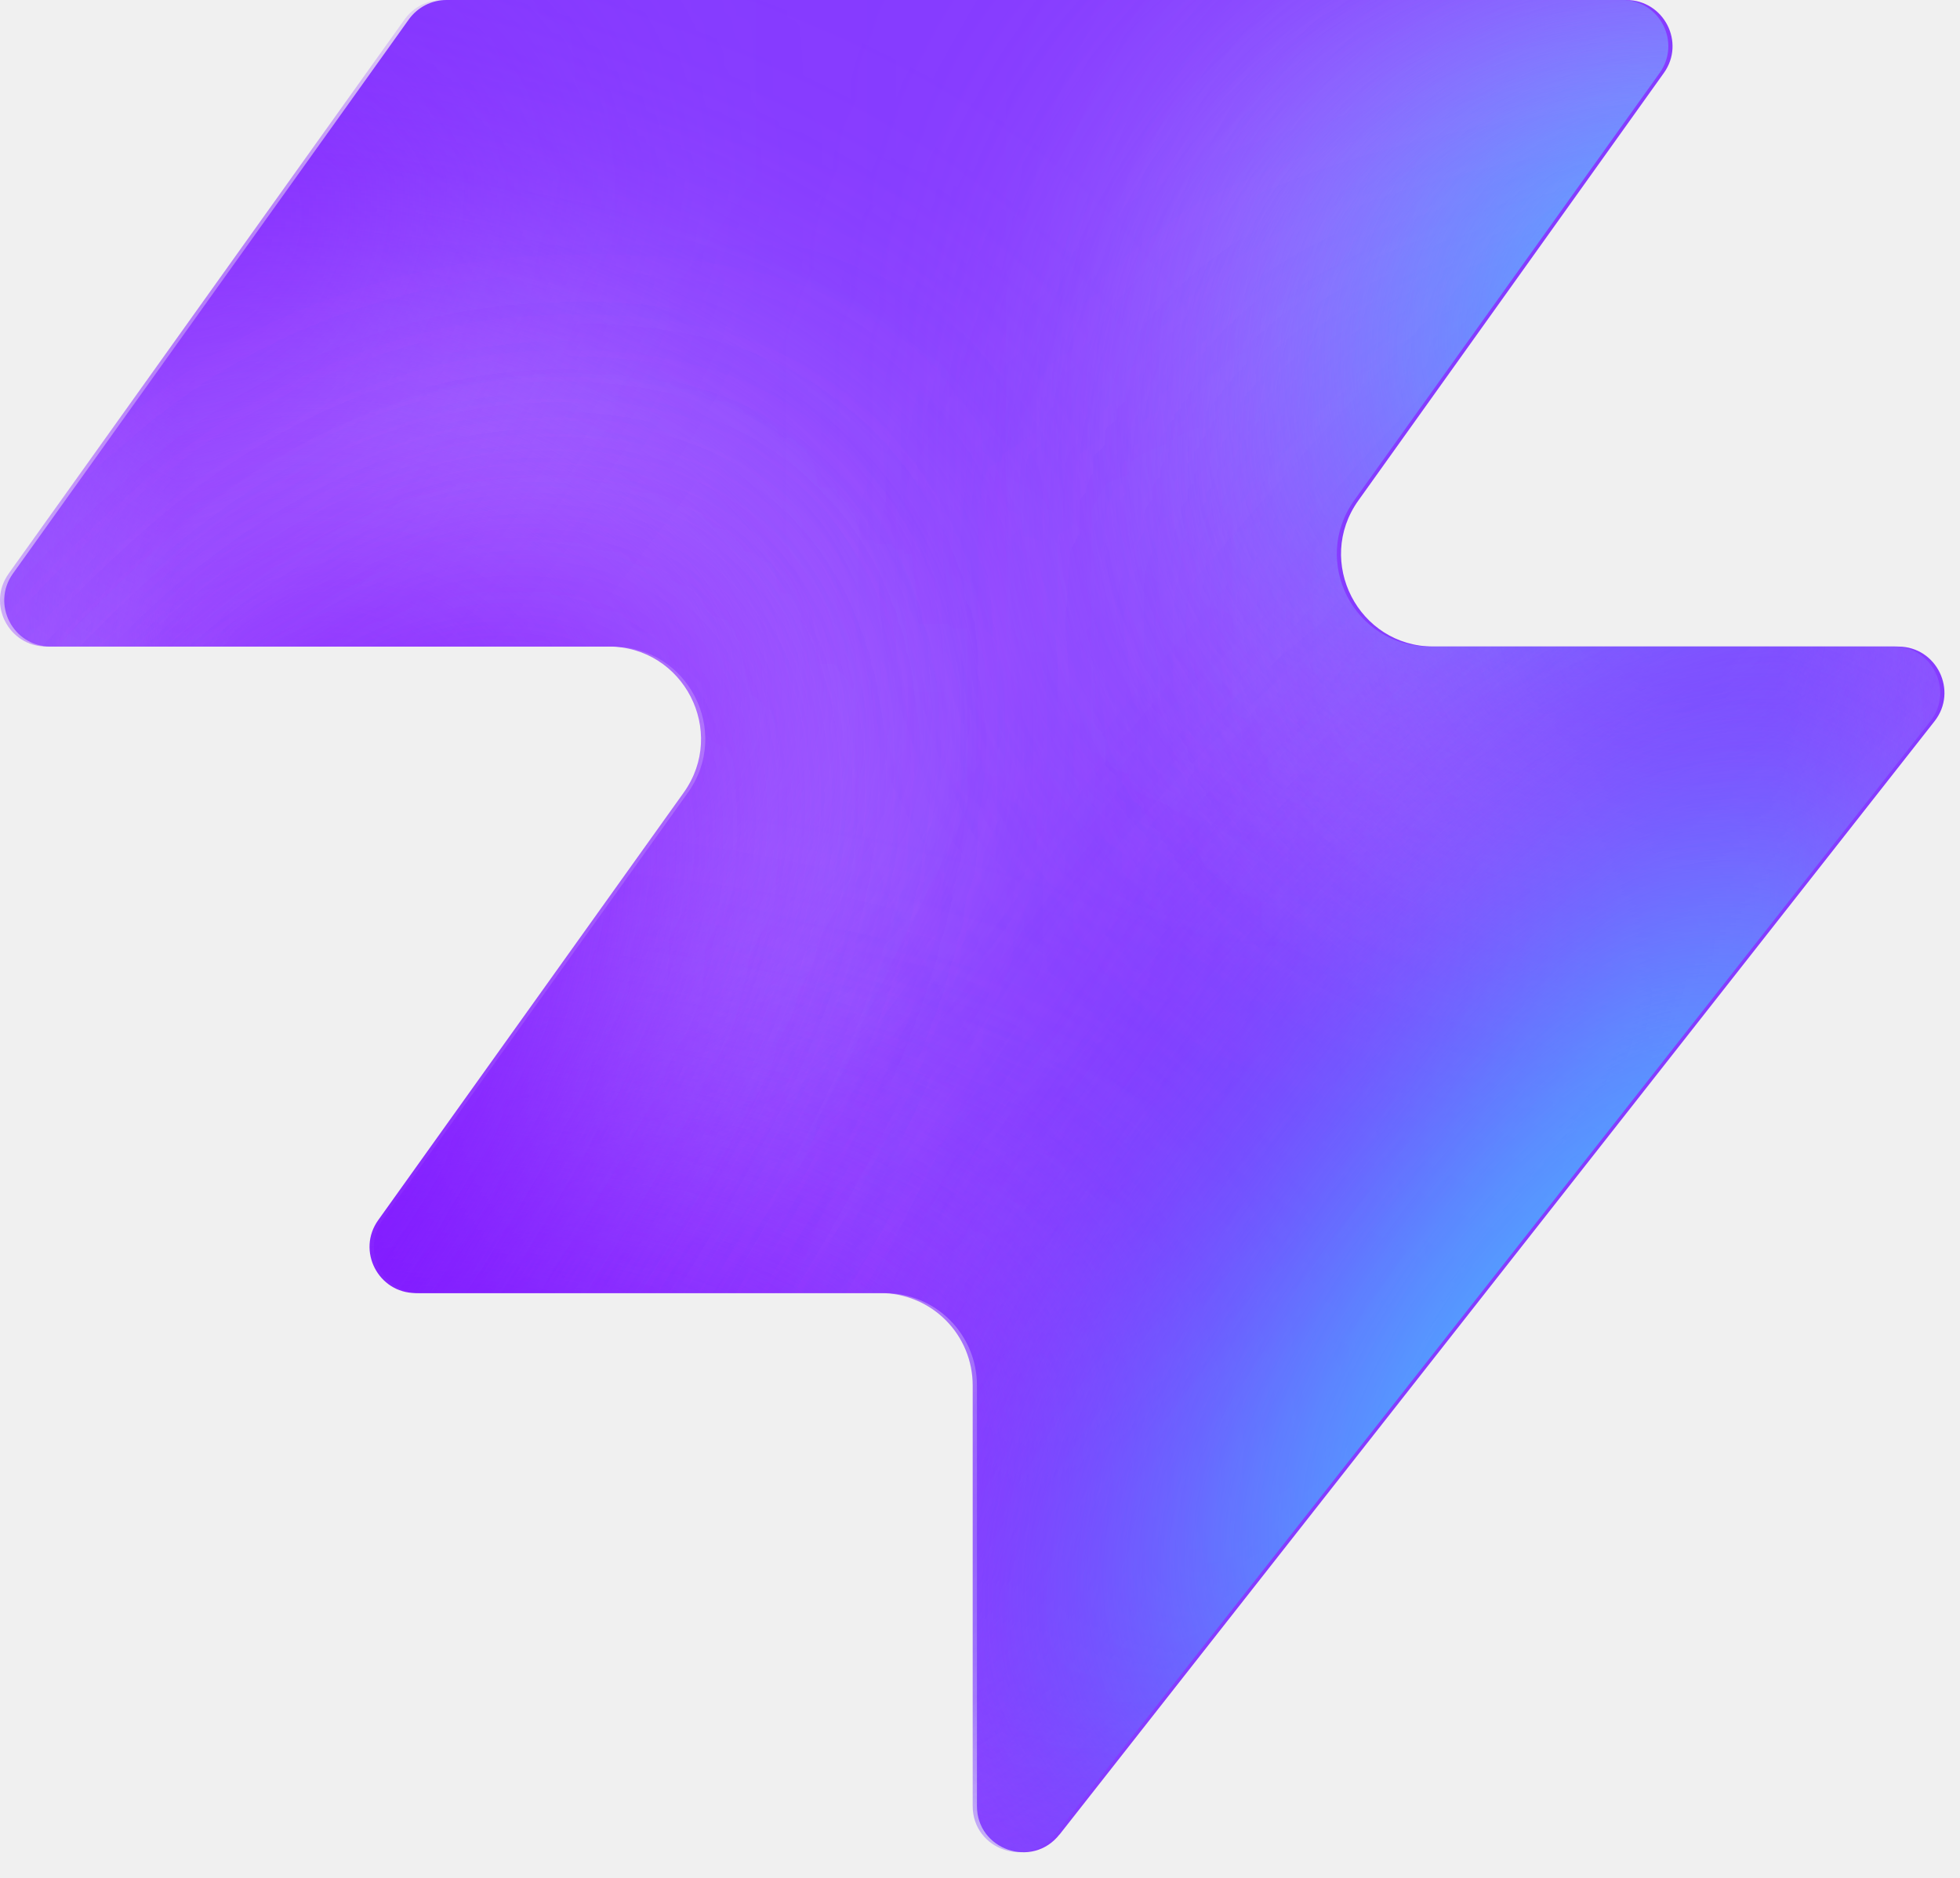
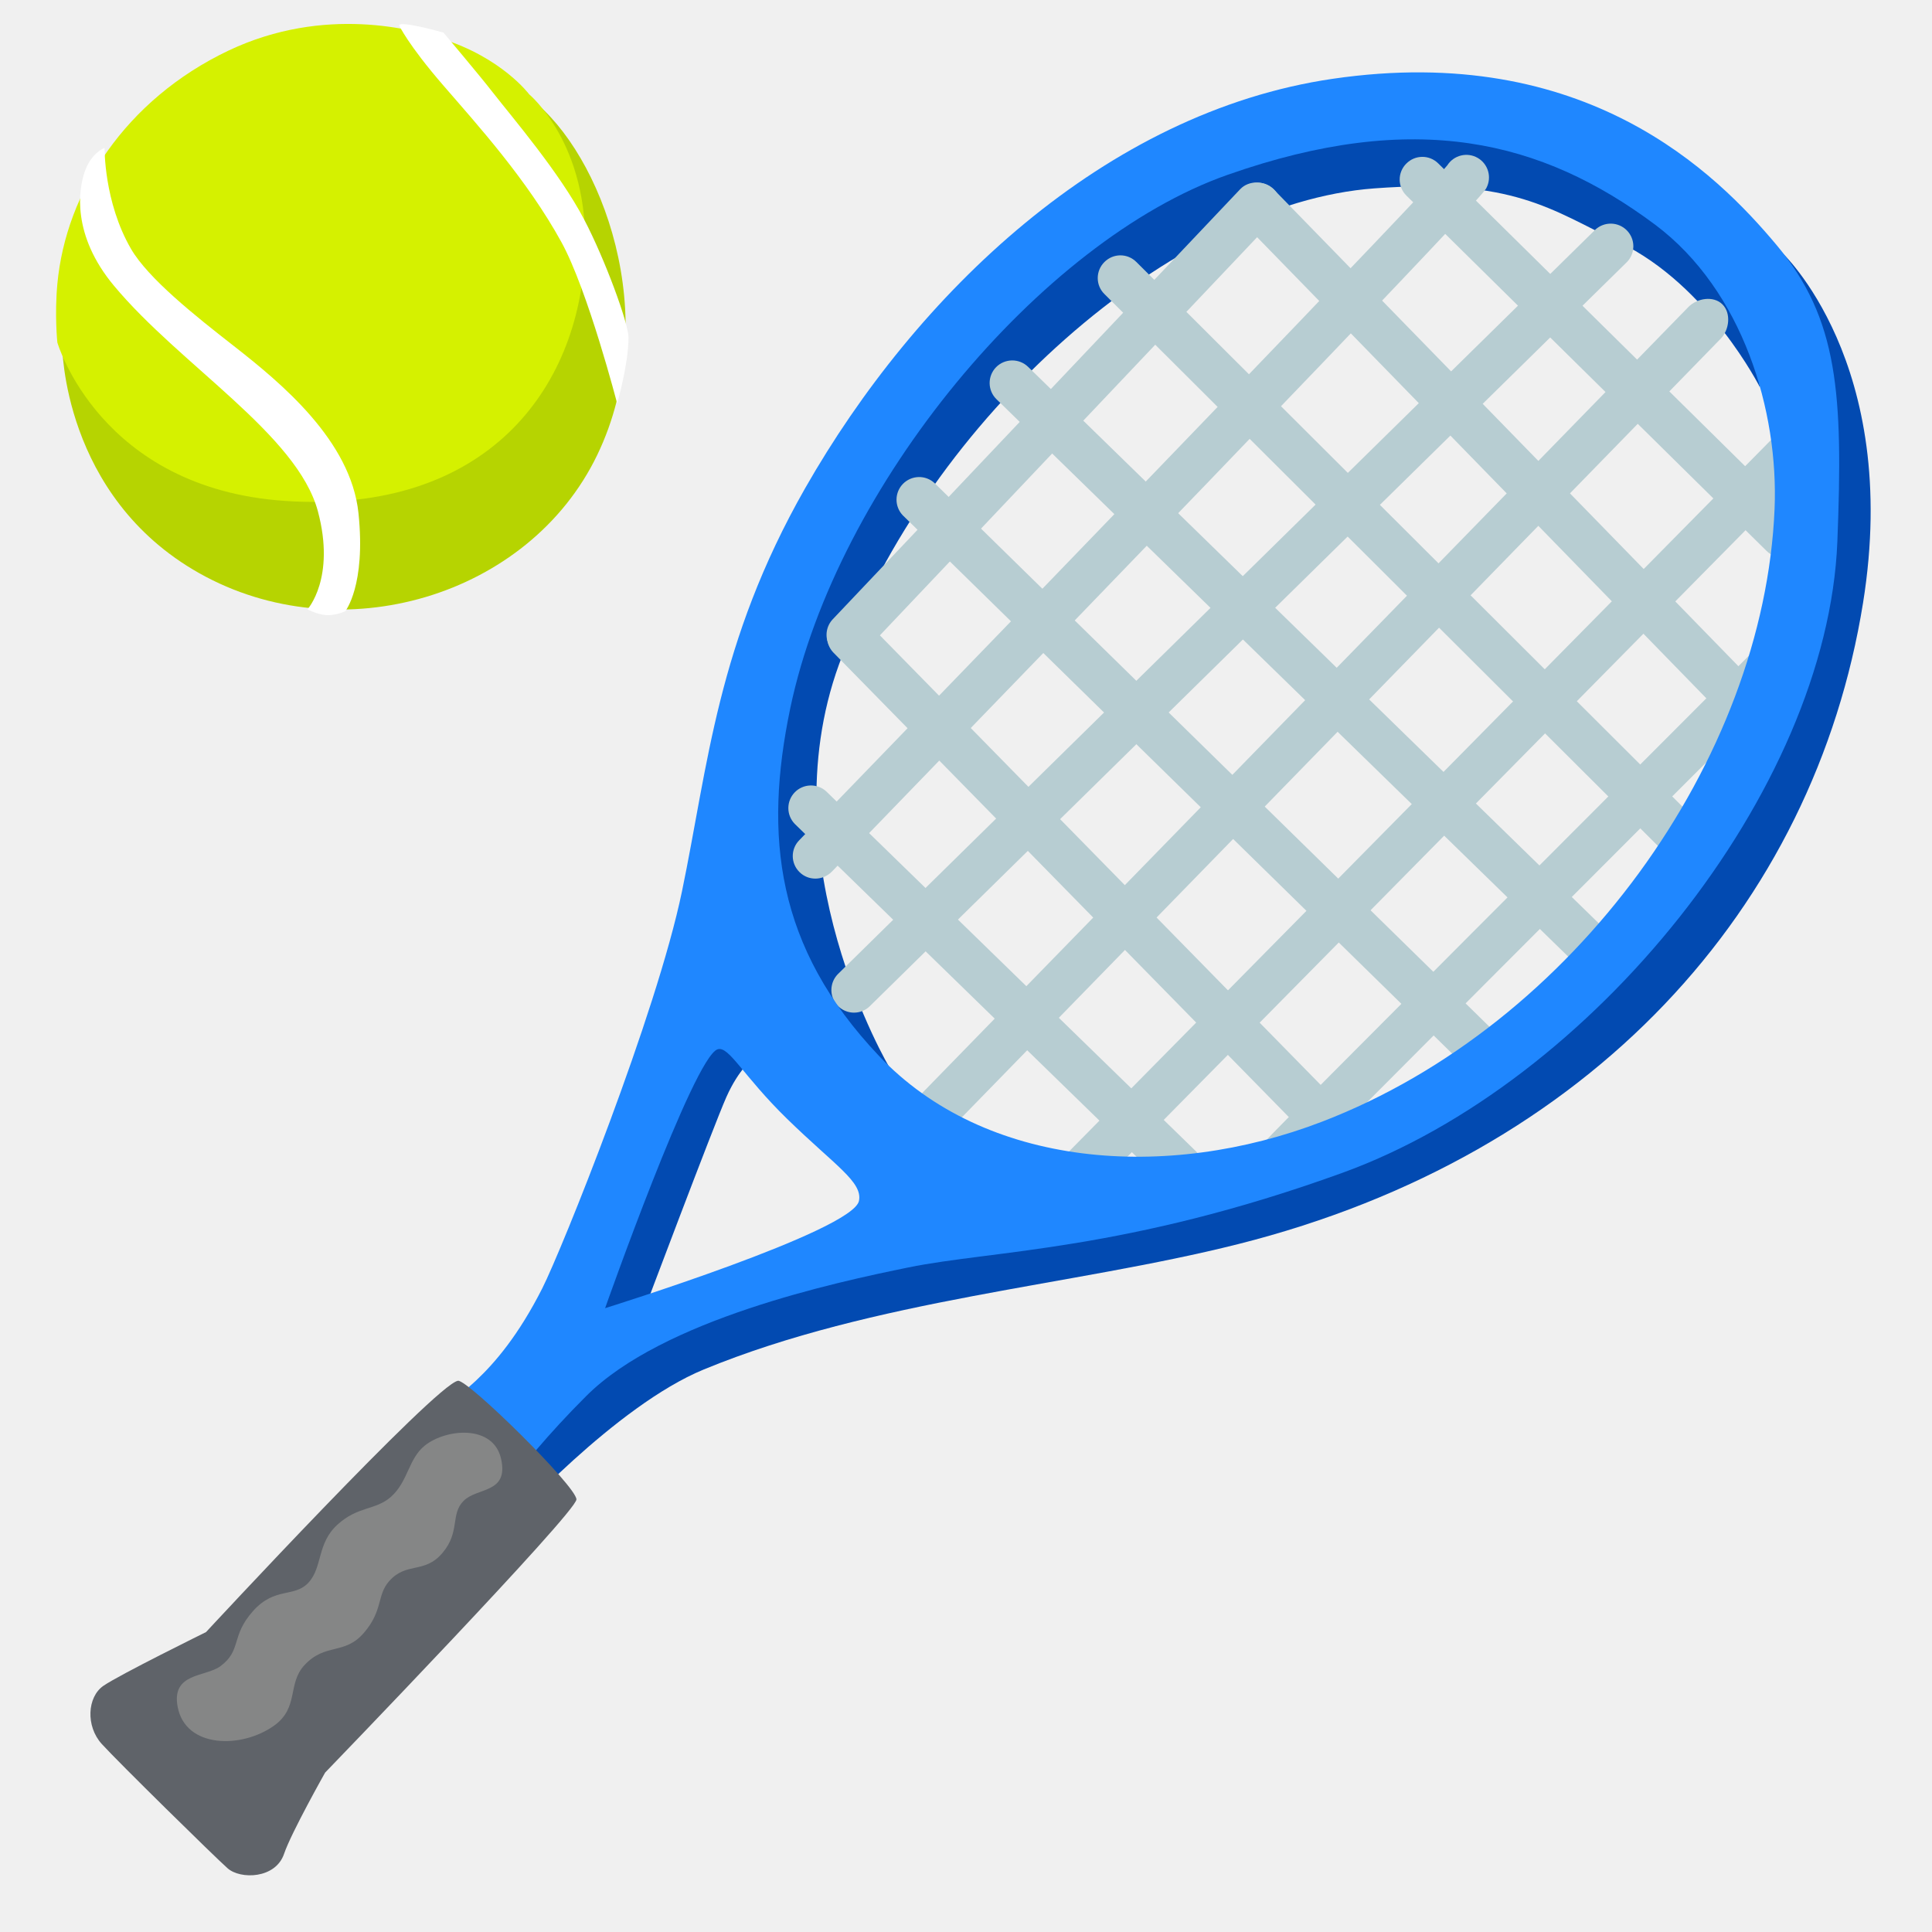
- <svg xmlns="http://www.w3.org/2000/svg" width="48" height="46" fill="none" viewBox="0 0 48 46">
-   <path fill="#863bff" d="M25.946 44.938c-.664.845-2.021.375-2.021-.698V33.937a2.26 2.26 0 0 0-2.262-2.262H10.287c-.92 0-1.456-1.04-.92-1.788l7.48-10.471c1.07-1.497 0-3.578-1.842-3.578H1.237c-.92 0-1.456-1.04-.92-1.788L10.013.474c.214-.297.556-.474.92-.474h28.894c.92 0 1.456 1.04.92 1.788l-7.48 10.471c-1.07 1.498 0 3.579 1.842 3.579h11.377c.943 0 1.473 1.088.89 1.83L25.947 44.94z" style="fill:#863bff;fill:color(display-p3 .525 .23 1);fill-opacity:1" />
-   <mask id="a" width="48" height="46" x="0" y="0" maskUnits="userSpaceOnUse" style="mask-type:alpha">
-     <path fill="#000" d="M25.842 44.938c-.664.844-2.021.375-2.021-.698V33.937a2.26 2.26 0 0 0-2.262-2.262H10.183c-.92 0-1.456-1.04-.92-1.788l7.48-10.471c1.07-1.498 0-3.579-1.842-3.579H1.133c-.92 0-1.456-1.04-.92-1.787L9.91.473c.214-.297.556-.474.92-.474h28.894c.92 0 1.456 1.04.92 1.788l-7.48 10.471c-1.07 1.498 0 3.578 1.842 3.578h11.377c.943 0 1.473 1.088.89 1.832L25.843 44.94z" style="fill:#000;fill-opacity:1" />
-   </mask>
-   <g mask="url(#a)">
-     <g filter="url(#b)">
-       <ellipse cx="5.508" cy="14.704" fill="#ede6ff" rx="5.508" ry="14.704" style="fill:#ede6ff;fill:color(display-p3 .927 .903 1);fill-opacity:1" transform="matrix(.00324 1 1 -.00324 -4.47 31.516)" />
-     </g>
-     <g filter="url(#c)">
-       <ellipse cx="10.399" cy="29.851" fill="#ede6ff" rx="10.399" ry="29.851" style="fill:#ede6ff;fill:color(display-p3 .927 .903 1);fill-opacity:1" transform="matrix(.00324 1 1 -.00324 -39.328 7.883)" />
-     </g>
-     <g filter="url(#d)">
-       <ellipse cx="5.508" cy="30.487" fill="#7e14ff" rx="5.508" ry="30.487" style="fill:#7e14ff;fill:color(display-p3 .492 .077 1);fill-opacity:1" transform="rotate(89.814 -25.913 -14.639)scale(1 -1)" />
-     </g>
-     <g filter="url(#e)">
-       <ellipse cx="5.508" cy="30.599" fill="#7e14ff" rx="5.508" ry="30.599" style="fill:#7e14ff;fill:color(display-p3 .492 .077 1);fill-opacity:1" transform="rotate(89.814 -32.644 -3.334)scale(1 -1)" />
-     </g>
-     <g filter="url(#f)">
-       <ellipse cx="5.508" cy="30.599" fill="#7e14ff" rx="5.508" ry="30.599" style="fill:#7e14ff;fill:color(display-p3 .492 .077 1);fill-opacity:1" transform="matrix(.00324 1 1 -.00324 -34.34 30.47)" />
-     </g>
-     <g filter="url(#g)">
-       <ellipse cx="14.072" cy="22.078" fill="#ede6ff" rx="14.072" ry="22.078" style="fill:#ede6ff;fill:color(display-p3 .927 .903 1);fill-opacity:1" transform="rotate(93.35 24.506 48.493)scale(-1 1)" />
-     </g>
-     <g filter="url(#h)">
-       <ellipse cx="3.47" cy="21.501" fill="#7e14ff" rx="3.47" ry="21.501" style="fill:#7e14ff;fill:color(display-p3 .492 .077 1);fill-opacity:1" transform="rotate(89.009 28.708 47.59)scale(-1 1)" />
-     </g>
-     <g filter="url(#i)">
-       <ellipse cx="3.47" cy="21.501" fill="#7e14ff" rx="3.47" ry="21.501" style="fill:#7e14ff;fill:color(display-p3 .492 .077 1);fill-opacity:1" transform="rotate(89.009 28.708 47.59)scale(-1 1)" />
-     </g>
-     <g filter="url(#j)">
-       <ellipse cx=".387" cy="8.972" fill="#7e14ff" rx="4.407" ry="29.108" style="fill:#7e14ff;fill:color(display-p3 .492 .077 1);fill-opacity:1" transform="rotate(39.51 .387 8.972)" />
-     </g>
-     <g filter="url(#k)">
-       <ellipse cx="47.523" cy="-6.092" fill="#7e14ff" rx="4.407" ry="29.108" style="fill:#7e14ff;fill:color(display-p3 .492 .077 1);fill-opacity:1" transform="rotate(37.892 47.523 -6.092)" />
-     </g>
-     <g filter="url(#l)">
-       <ellipse cx="41.412" cy="6.333" fill="#47bfff" rx="5.971" ry="9.665" style="fill:#47bfff;fill:color(display-p3 .28 .748 1);fill-opacity:1" transform="rotate(37.892 41.412 6.333)" />
-     </g>
-     <g filter="url(#m)">
-       <ellipse cx="-1.879" cy="38.332" fill="#7e14ff" rx="4.407" ry="29.108" style="fill:#7e14ff;fill:color(display-p3 .492 .077 1);fill-opacity:1" transform="rotate(37.892 -1.88 38.332)" />
-     </g>
-     <g filter="url(#n)">
-       <ellipse cx="-1.879" cy="38.332" fill="#7e14ff" rx="4.407" ry="29.108" style="fill:#7e14ff;fill:color(display-p3 .492 .077 1);fill-opacity:1" transform="rotate(37.892 -1.88 38.332)" />
-     </g>
-     <g filter="url(#o)">
-       <ellipse cx="35.651" cy="29.907" fill="#7e14ff" rx="4.407" ry="29.108" style="fill:#7e14ff;fill:color(display-p3 .492 .077 1);fill-opacity:1" transform="rotate(37.892 35.651 29.907)" />
-     </g>
-     <g filter="url(#p)">
-       <ellipse cx="38.418" cy="32.4" fill="#47bfff" rx="5.971" ry="15.297" style="fill:#47bfff;fill:color(display-p3 .28 .748 1);fill-opacity:1" transform="rotate(37.892 38.418 32.4)" />
-     </g>
-   </g>
-   <defs>
-     <filter id="b" width="60.045" height="41.654" x="-19.77" y="16.149" color-interpolation-filters="sRGB" filterUnits="userSpaceOnUse">
-       <feFlood flood-opacity="0" result="BackgroundImageFix" />
-       <feBlend in="SourceGraphic" in2="BackgroundImageFix" result="shape" />
-       <feGaussianBlur result="effect1_foregroundBlur_2002_17158" stdDeviation="7.659" />
-     </filter>
-     <filter id="c" width="90.34" height="51.437" x="-54.613" y="-7.533" color-interpolation-filters="sRGB" filterUnits="userSpaceOnUse">
-       <feFlood flood-opacity="0" result="BackgroundImageFix" />
-       <feBlend in="SourceGraphic" in2="BackgroundImageFix" result="shape" />
-       <feGaussianBlur result="effect1_foregroundBlur_2002_17158" stdDeviation="7.659" />
-     </filter>
-     <filter id="d" width="79.355" height="29.4" x="-49.64" y="2.03" color-interpolation-filters="sRGB" filterUnits="userSpaceOnUse">
-       <feFlood flood-opacity="0" result="BackgroundImageFix" />
-       <feBlend in="SourceGraphic" in2="BackgroundImageFix" result="shape" />
-       <feGaussianBlur result="effect1_foregroundBlur_2002_17158" stdDeviation="4.596" />
-     </filter>
-     <filter id="e" width="79.579" height="29.4" x="-45.045" y="20.029" color-interpolation-filters="sRGB" filterUnits="userSpaceOnUse">
-       <feFlood flood-opacity="0" result="BackgroundImageFix" />
-       <feBlend in="SourceGraphic" in2="BackgroundImageFix" result="shape" />
-       <feGaussianBlur result="effect1_foregroundBlur_2002_17158" stdDeviation="4.596" />
-     </filter>
-     <filter id="f" width="79.579" height="29.4" x="-43.513" y="21.178" color-interpolation-filters="sRGB" filterUnits="userSpaceOnUse">
-       <feFlood flood-opacity="0" result="BackgroundImageFix" />
-       <feBlend in="SourceGraphic" in2="BackgroundImageFix" result="shape" />
-       <feGaussianBlur result="effect1_foregroundBlur_2002_17158" stdDeviation="4.596" />
-     </filter>
-     <filter id="g" width="74.749" height="58.852" x="15.756" y="-17.901" color-interpolation-filters="sRGB" filterUnits="userSpaceOnUse">
-       <feFlood flood-opacity="0" result="BackgroundImageFix" />
-       <feBlend in="SourceGraphic" in2="BackgroundImageFix" result="shape" />
-       <feGaussianBlur result="effect1_foregroundBlur_2002_17158" stdDeviation="7.659" />
-     </filter>
-     <filter id="h" width="61.377" height="25.362" x="23.548" y="2.284" color-interpolation-filters="sRGB" filterUnits="userSpaceOnUse">
-       <feFlood flood-opacity="0" result="BackgroundImageFix" />
-       <feBlend in="SourceGraphic" in2="BackgroundImageFix" result="shape" />
-       <feGaussianBlur result="effect1_foregroundBlur_2002_17158" stdDeviation="4.596" />
-     </filter>
-     <filter id="i" width="61.377" height="25.362" x="23.548" y="2.284" color-interpolation-filters="sRGB" filterUnits="userSpaceOnUse">
-       <feFlood flood-opacity="0" result="BackgroundImageFix" />
-       <feBlend in="SourceGraphic" in2="BackgroundImageFix" result="shape" />
-       <feGaussianBlur result="effect1_foregroundBlur_2002_17158" stdDeviation="4.596" />
-     </filter>
-     <filter id="j" width="56.045" height="63.649" x="-27.636" y="-22.853" color-interpolation-filters="sRGB" filterUnits="userSpaceOnUse">
-       <feFlood flood-opacity="0" result="BackgroundImageFix" />
-       <feBlend in="SourceGraphic" in2="BackgroundImageFix" result="shape" />
-       <feGaussianBlur result="effect1_foregroundBlur_2002_17158" stdDeviation="4.596" />
-     </filter>
-     <filter id="k" width="54.814" height="64.646" x="20.116" y="-38.415" color-interpolation-filters="sRGB" filterUnits="userSpaceOnUse">
-       <feFlood flood-opacity="0" result="BackgroundImageFix" />
-       <feBlend in="SourceGraphic" in2="BackgroundImageFix" result="shape" />
-       <feGaussianBlur result="effect1_foregroundBlur_2002_17158" stdDeviation="4.596" />
-     </filter>
-     <filter id="l" width="33.541" height="35.313" x="24.641" y="-11.323" color-interpolation-filters="sRGB" filterUnits="userSpaceOnUse">
-       <feFlood flood-opacity="0" result="BackgroundImageFix" />
-       <feBlend in="SourceGraphic" in2="BackgroundImageFix" result="shape" />
-       <feGaussianBlur result="effect1_foregroundBlur_2002_17158" stdDeviation="4.596" />
-     </filter>
-     <filter id="m" width="54.814" height="64.646" x="-29.286" y="6.009" color-interpolation-filters="sRGB" filterUnits="userSpaceOnUse">
-       <feFlood flood-opacity="0" result="BackgroundImageFix" />
-       <feBlend in="SourceGraphic" in2="BackgroundImageFix" result="shape" />
-       <feGaussianBlur result="effect1_foregroundBlur_2002_17158" stdDeviation="4.596" />
-     </filter>
-     <filter id="n" width="54.814" height="64.646" x="-29.286" y="6.009" color-interpolation-filters="sRGB" filterUnits="userSpaceOnUse">
-       <feFlood flood-opacity="0" result="BackgroundImageFix" />
-       <feBlend in="SourceGraphic" in2="BackgroundImageFix" result="shape" />
-       <feGaussianBlur result="effect1_foregroundBlur_2002_17158" stdDeviation="4.596" />
-     </filter>
-     <filter id="o" width="54.814" height="64.646" x="8.244" y="-2.416" color-interpolation-filters="sRGB" filterUnits="userSpaceOnUse">
-       <feFlood flood-opacity="0" result="BackgroundImageFix" />
-       <feBlend in="SourceGraphic" in2="BackgroundImageFix" result="shape" />
-       <feGaussianBlur result="effect1_foregroundBlur_2002_17158" stdDeviation="4.596" />
-     </filter>
-     <filter id="p" width="39.409" height="43.623" x="18.713" y="10.588" color-interpolation-filters="sRGB" filterUnits="userSpaceOnUse">
-       <feFlood flood-opacity="0" result="BackgroundImageFix" />
-       <feBlend in="SourceGraphic" in2="BackgroundImageFix" result="shape" />
-       <feGaussianBlur result="effect1_foregroundBlur_2002_17158" stdDeviation="4.596" />
-     </filter>
-   </defs>
+ <svg xmlns="http://www.w3.org/2000/svg" width="150" height="150" viewBox="0 0 150 150" fill="none">
+   <path d="M37.805 111.152C37.805 111.152 44.438 101.707 44.684 101.332C44.93 100.957 54.867 78.621 54.867 78.621L59.285 80.344L58.465 82.195C58.465 82.195 57.375 82.969 56.391 85.184C55.406 87.398 49.863 102.129 49.863 102.129L72.41 94.828L99.41 90.902C99.41 90.902 112.793 83.297 115.242 81.82C117.691 80.344 131.684 65.004 131.684 65.004L138.926 50.52L140.52 34.195L138.281 19.535C138.281 19.535 147.645 28.148 144.645 46.816C140.848 70.418 123.539 89.695 96.106 96.598C83.273 99.832 67.887 100.875 54.645 106.324C47.777 109.148 39.562 118.266 39.562 118.266L37.805 111.152Z" fill="#024AB1" />
+   <path d="M60 47.695L57.504 64.898L55.547 77.402L69.082 82.922C69.082 82.922 59.555 66.949 65.144 51.574C72.141 32.344 91.137 15.773 106.711 14.625C117.48 13.828 120.387 16.242 125.73 18.82C132.656 22.148 136.641 30.07 136.641 30.07C136.641 30.07 135.07 19.629 134.684 19.148C134.297 18.668 117.375 8.965 117.375 8.965C117.375 8.965 99.41 9.434 98.93 9.727C98.449 10.02 83.262 17.133 82.969 17.895C82.676 18.668 68.449 33.75 66.914 35.965C65.379 38.18 60 47.695 60 47.695Z" fill="#024AB1" />
+   <path d="M123.844 75.609C123.398 75.609 122.953 75.445 122.613 75.106L77.367 30.996C77.033 30.671 76.842 30.227 76.835 29.761C76.829 29.295 77.007 28.846 77.332 28.512C78.012 27.82 79.125 27.809 79.816 28.477L125.063 72.598C125.754 73.277 125.777 74.391 125.098 75.082C124.758 75.434 124.301 75.609 123.844 75.609Z" fill="#B7CDD2" />
+   <path d="M130.992 67.219C130.547 67.219 130.09 67.043 129.75 66.703L85.746 22.828C85.055 22.148 85.055 21.035 85.746 20.344C86.438 19.652 87.539 19.652 88.231 20.344L132.223 64.219C132.914 64.898 132.914 66.012 132.223 66.703C131.895 67.043 131.438 67.219 130.992 67.219Z" fill="#B7CDD2" />
+   <path d="M135.75 56.812C135.293 56.812 134.836 56.637 134.496 56.285L96.387 17.168C95.707 16.477 95.719 15.363 96.422 14.684C97.113 14.004 98.227 14.016 98.906 14.719L137.016 53.824C137.695 54.516 137.684 55.629 136.98 56.309C136.641 56.648 136.195 56.812 135.75 56.812Z" fill="#B7CDD2" />
+   <path d="M138.387 43.277C137.941 43.277 137.496 43.113 137.156 42.773L109.195 15.188C109.03 15.026 108.899 14.833 108.809 14.62C108.718 14.407 108.672 14.179 108.67 13.948C108.669 13.717 108.714 13.488 108.802 13.274C108.89 13.06 109.02 12.866 109.184 12.703C109.863 12.012 110.977 12 111.668 12.691L139.617 40.266C140.309 40.945 140.32 42.059 139.629 42.75C139.289 43.102 138.844 43.277 138.387 43.277Z" fill="#B7CDD2" />
+   <path d="M115.371 83.672C114.926 83.672 114.48 83.508 114.141 83.168L70.09 40.008C69.775 39.678 69.602 39.238 69.605 38.782C69.609 38.327 69.789 37.89 70.108 37.565C70.428 37.239 70.861 37.051 71.317 37.039C71.772 37.026 72.215 37.192 72.551 37.5L116.602 80.66C116.85 80.905 117.021 81.218 117.091 81.559C117.162 81.901 117.129 82.256 116.997 82.579C116.865 82.902 116.64 83.178 116.35 83.373C116.061 83.567 115.72 83.672 115.371 83.672Z" fill="#B7CDD2" />
+   <path d="M103.664 89.648C103.207 89.648 102.75 89.473 102.41 89.121L64.676 50.637C64.368 50.301 64.202 49.858 64.214 49.402C64.226 48.947 64.415 48.514 64.74 48.194C65.066 47.875 65.502 47.695 65.958 47.691C66.414 47.688 66.853 47.861 67.184 48.176L104.918 86.66C105.16 86.907 105.324 87.22 105.389 87.56C105.454 87.9 105.417 88.252 105.284 88.571C105.15 88.89 104.925 89.162 104.636 89.354C104.348 89.546 104.01 89.648 103.664 89.648Z" fill="#B7CDD2" />
+   <path d="M91.629 92.414C91.184 92.414 90.75 92.25 90.398 91.91L61.699 63.961C61.383 63.632 61.206 63.194 61.207 62.737C61.208 62.281 61.386 61.843 61.704 61.516C62.022 61.188 62.455 60.998 62.911 60.984C63.367 60.97 63.811 61.134 64.148 61.441L92.859 89.391C93.551 90.07 93.574 91.184 92.895 91.875C92.543 92.238 92.086 92.414 91.629 92.414Z" fill="#B7CDD2" />
+   <path d="M66.305 78.621C65.956 78.621 65.615 78.517 65.325 78.322C65.036 78.127 64.811 77.851 64.679 77.528C64.547 77.205 64.514 76.85 64.585 76.509C64.655 76.167 64.825 75.854 65.074 75.609L123.867 17.824C124.203 17.516 124.646 17.351 125.101 17.363C125.557 17.375 125.99 17.563 126.31 17.889C126.629 18.214 126.809 18.651 126.813 19.107C126.816 19.562 126.642 20.002 126.328 20.332L67.535 78.117C67.195 78.457 66.75 78.621 66.305 78.621Z" fill="#B7CDD2" />
+   <path d="M63.305 68.215C62.859 68.215 62.426 68.051 62.086 67.723C61.383 67.043 61.371 65.93 62.051 65.238C81.469 45.188 110.777 14.812 112.371 12.832C112.615 12.451 112.996 12.18 113.435 12.073C113.875 11.966 114.338 12.033 114.729 12.26C115.12 12.486 115.409 12.855 115.535 13.289C115.661 13.723 115.615 14.189 115.406 14.59C115.254 14.895 114.785 15.832 64.582 67.676C64.219 68.039 63.762 68.215 63.305 68.215Z" fill="#B7CDD2" />
+   <path d="M65.93 51.047C65.586 51.047 65.251 50.946 64.964 50.757C64.677 50.569 64.452 50.3 64.316 49.985C64.18 49.669 64.139 49.321 64.199 48.983C64.259 48.645 64.416 48.332 64.652 48.082L96.293 14.684C96.961 13.98 98.18 14.016 98.883 14.684C99.586 15.352 99.586 16.324 98.918 17.027L67.207 50.496C66.867 50.859 66.398 51.047 65.93 51.047Z" fill="#B7CDD2" />
+   <path d="M72.07 88.652C71.724 88.652 71.386 88.55 71.098 88.358C70.81 88.166 70.585 87.894 70.451 87.575C70.317 87.256 70.28 86.904 70.345 86.564C70.41 86.224 70.574 85.911 70.817 85.664L131.086 23.836C131.766 23.145 133.031 22.945 133.723 23.625C134.414 24.305 134.273 25.605 133.594 26.297L73.336 88.125C72.984 88.477 72.527 88.652 72.07 88.652Z" fill="#B7CDD2" />
+   <path d="M83.602 93.035C83.156 93.035 82.711 92.871 82.371 92.531C82.206 92.37 82.074 92.177 81.984 91.964C81.894 91.751 81.847 91.523 81.846 91.291C81.845 91.06 81.89 90.831 81.978 90.618C82.066 90.404 82.196 90.21 82.359 90.047L137.766 33.891C138.094 33.56 138.54 33.373 139.005 33.371C139.471 33.368 139.919 33.551 140.25 33.879C140.941 34.559 140.953 35.672 140.262 36.363L84.855 92.519C84.516 92.859 84.059 93.035 83.602 93.035Z" fill="#B7CDD2" />
+   <path d="M99.785 91.266C99.375 91.266 98.965 91.125 98.637 90.844C97.91 90.211 97.816 89.133 98.426 88.406C99.059 87.656 127.453 59.25 136.137 50.555C136.299 50.39 136.493 50.26 136.706 50.171C136.919 50.082 137.148 50.036 137.379 50.036C137.61 50.036 137.839 50.082 138.052 50.171C138.265 50.26 138.459 50.39 138.621 50.555C139.313 51.246 139.313 52.359 138.621 53.039C128.496 63.164 102.023 89.66 101.098 90.68C100.746 91.066 100.266 91.266 99.785 91.266Z" fill="#B7CDD2" />
+   <path d="M46.98 101.566C46.98 101.566 53.848 82.09 55.711 81.469C56.59 81.176 57.68 83.519 61.102 86.859C64.828 90.492 66.984 91.758 66.691 93.234C66.223 95.578 46.98 101.566 46.98 101.566ZM137.777 39.516C136.969 58.945 122.25 79.547 102.656 87.082C90.562 91.734 76.488 90.691 68.227 81.961C60.246 73.535 59.285 64.91 61.359 54.973C64.969 37.758 80.777 18.68 95.32 13.57C109.863 8.461 119.695 10.875 128.496 17.438C135.352 22.57 138.094 31.957 137.777 39.516ZM137.93 19.02C133.277 13.465 123.117 3.246 103.477 6.117C85.769 8.707 71.109 22.828 62.508 37.91C55.664 49.934 54.984 59.402 52.945 69.223C50.965 78.75 43.641 96.973 42.105 100.02C38.391 107.367 34.711 108.586 34.219 109.652L37.055 118.816C37.055 118.816 39.562 114.328 45.516 108.387C51.457 102.445 64.84 99.562 70.535 98.402C77.051 97.066 87.398 97.148 104.203 91.066C123.574 84.059 141.879 61.441 142.652 42.047C143.098 30.609 142.746 24.773 137.93 19.02Z" fill="#1F87FF" />
+   <path d="M35.555 107.203C33.809 107.496 15.996 126.715 15.996 126.715C15.996 126.715 9.281 130.02 8.027 130.887C6.773 131.754 6.645 134.016 7.898 135.398C9.152 136.781 16.676 144.176 17.672 145.055C18.668 145.934 21.398 145.875 22.055 143.93C22.617 142.277 25.242 137.625 25.242 137.625C25.242 137.625 44.754 117.422 44.754 116.414C44.754 115.406 36.305 107.086 35.555 107.203Z" fill="#5F6369" />
+   <path d="M13.793 132.516C14.402 135.75 18.762 135.785 21.293 133.969C23.238 132.563 22.289 130.723 23.648 129.27C25.266 127.535 26.754 128.52 28.254 126.773C29.754 125.027 29.25 123.867 30.199 122.777C31.547 121.23 32.953 122.227 34.348 120.574C35.754 118.922 34.945 117.574 36 116.52C37.055 115.465 39.504 115.969 38.906 113.273C38.309 110.578 34.652 110.918 33 112.219C31.699 113.25 31.699 115.02 30.352 116.215C29.156 117.27 27.797 116.918 26.203 118.371C24.598 119.824 25.055 121.676 23.953 122.871C22.852 124.066 21.352 123.176 19.652 125.074C17.883 127.055 18.797 128.121 17.098 129.375C15.949 130.207 13.289 129.867 13.793 132.516Z" fill="#858686" />
+   <path d="M14.684 10.957L4.828 26.801C4.828 26.801 4.828 38.52 15.48 44.508C26.438 50.672 41.074 46.324 46.371 35.32C51.562 24.539 46.641 11.883 41.309 7.758C35.273 3.082 14.684 10.957 14.684 10.957Z" fill="#B6D401" />
+   <path d="M17.719 3.938C9.762 7.734 5.121 14.859 4.453 22.043C4.23 24.469 4.453 26.59 4.453 26.59C4.453 26.59 7.734 37.945 22.184 38.895C37.723 39.926 44.953 30.246 45.41 19.629C45.773 11.203 41.086 7.324 41.086 7.324C41.086 7.324 38.965 4.465 34.266 3C32.262 2.355 25.266 0.352 17.719 3.938Z" fill="#D5F100" />
+   <path d="M8.848 22.184C13.992 28.359 23.074 33.727 24.68 39.691C26.074 44.895 23.871 47.309 23.871 47.309C23.871 47.309 24.527 47.672 25.266 47.754C26.004 47.824 26.801 47.461 26.801 47.461C26.801 47.461 28.418 45.48 27.832 39.844C27.246 34.207 21.82 29.73 18.164 26.871C15.129 24.504 11.508 21.621 10.172 19.324C8.051 15.668 8.121 11.484 8.121 11.484C8.121 11.484 7.09 11.848 6.586 13.312C6.094 14.695 5.555 18.234 8.848 22.184Z" fill="white" />
+   <path d="M30.984 1.957C30.984 1.957 31.641 3.422 34.43 6.645C37.043 9.668 40.91 13.922 43.594 18.809C45.645 22.547 47.918 31.336 47.918 31.336C47.918 31.336 48.797 28.254 48.797 26.203C48.797 25.102 46.969 20.121 45.352 17.039C43.453 13.406 39.785 9.129 38.238 7.148C37.289 5.918 34.43 2.531 34.43 2.531C34.43 2.531 31.125 1.594 30.984 1.957Z" fill="white" />
</svg>
